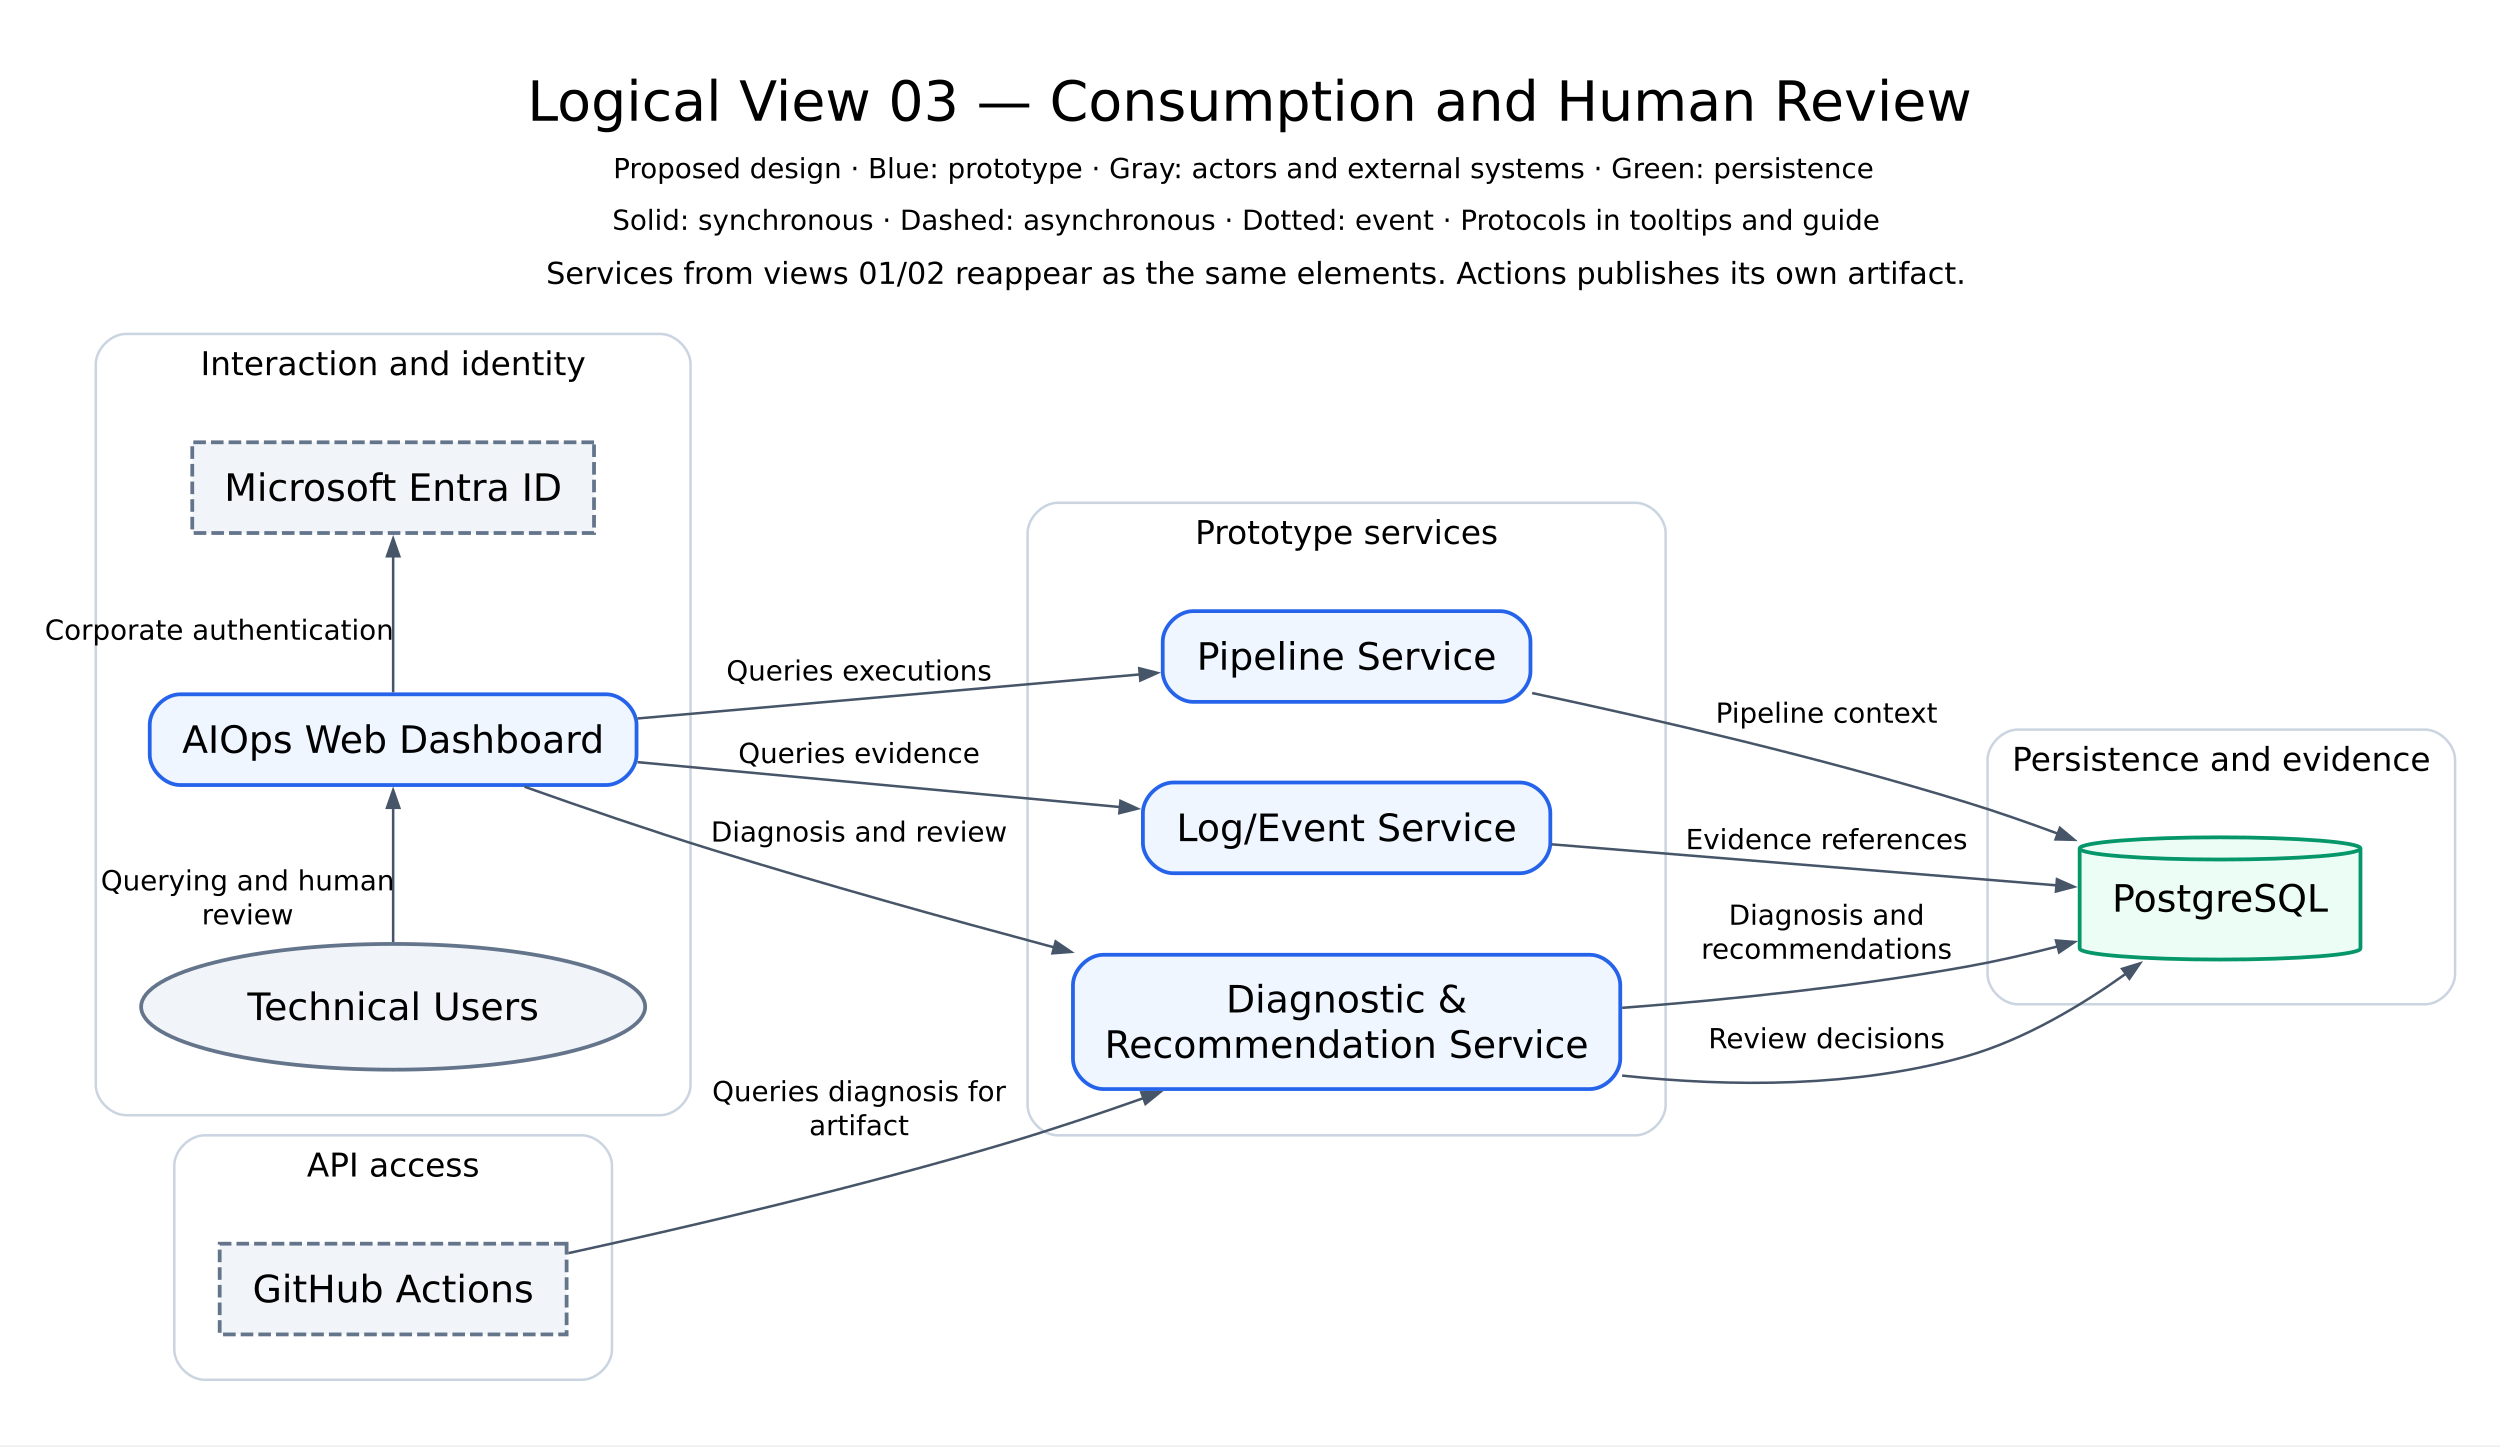
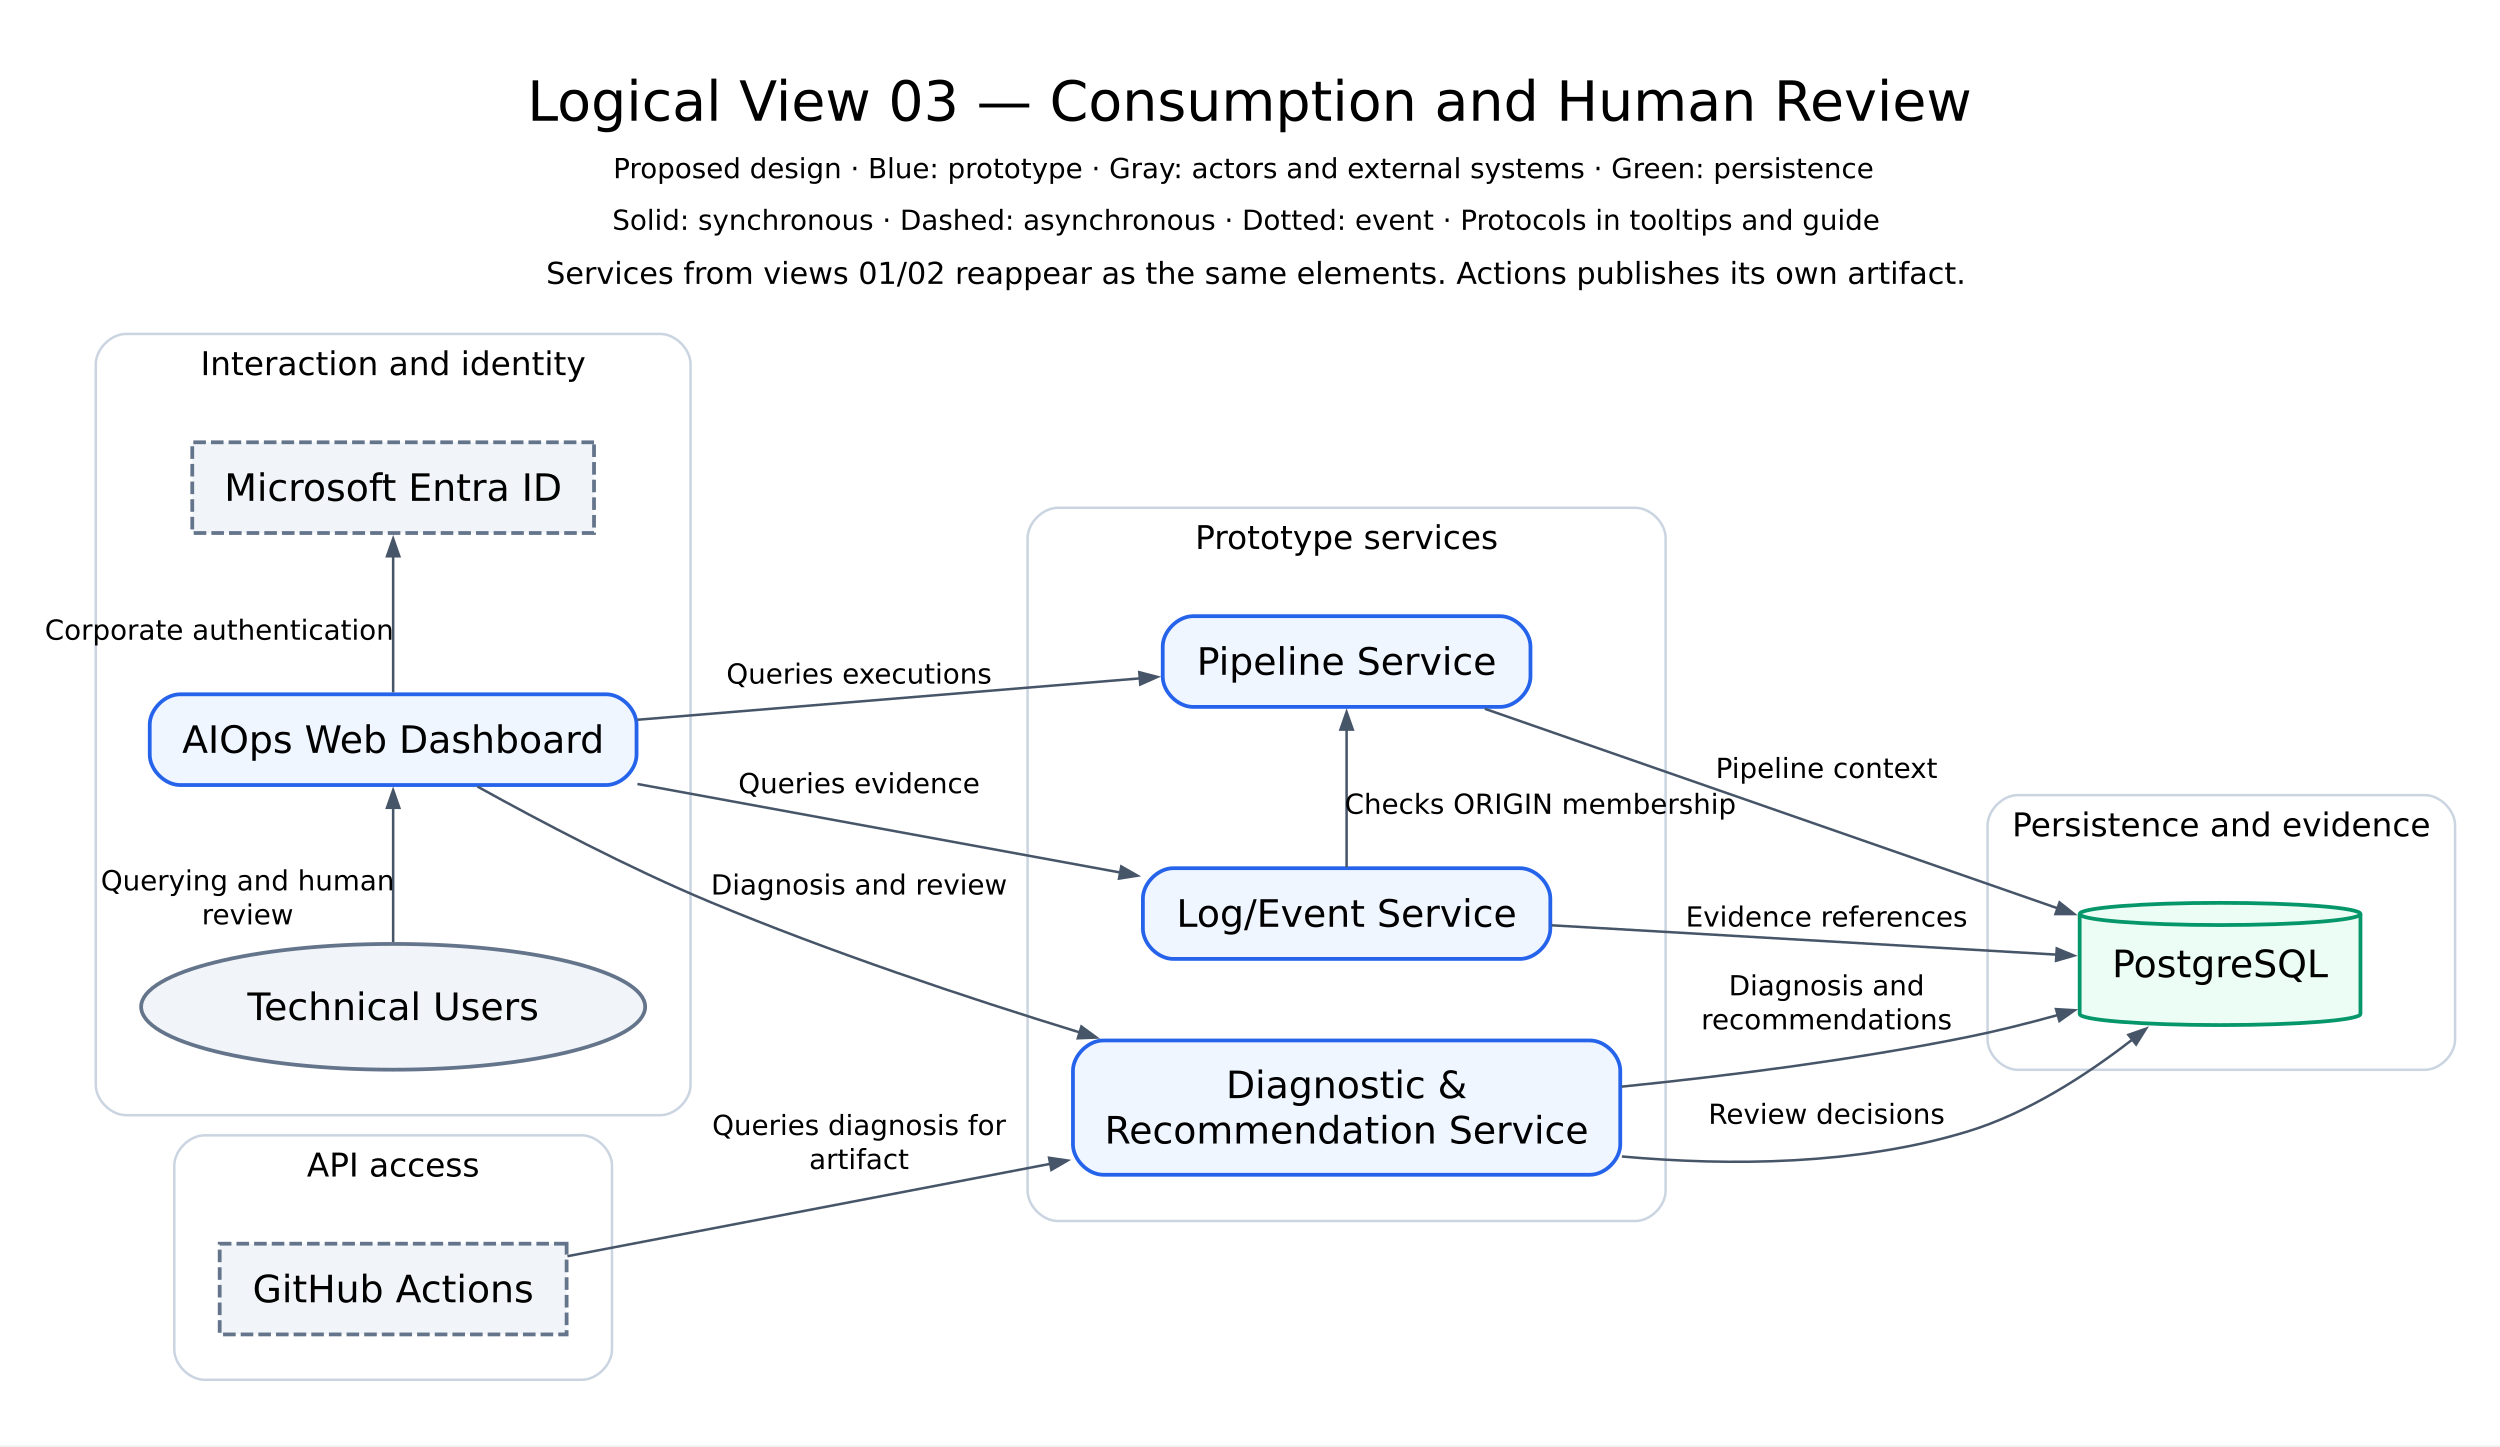
<svg xmlns="http://www.w3.org/2000/svg" xmlns:xlink="http://www.w3.org/1999/xlink" width="992pt" height="574pt" viewBox="0.00 0.00 992.00 574.00">
  <g id="graph0" class="graph" transform="scale(1 1) rotate(0) translate(18 555.5)">
    <polygon fill="white" stroke="none" points="-18,18 -18,-555.5 974.17,-555.5 974.17,18 -18,18" />
    <text xml:space="preserve" text-anchor="start" x="191.21" y="-507.6" font-family="DejaVu Sans" font-size="22.00">Logical View 03 — Consumption and Human Review</text>
    <text xml:space="preserve" text-anchor="start" x="225.33" y="-484.8" font-family="DejaVu Sans" font-size="11.00">Proposed design · Blue: prototype · Gray: actors and external systems · Green: persistence</text>
    <text xml:space="preserve" text-anchor="start" x="224.96" y="-464.3" font-family="DejaVu Sans" font-size="11.00">Solid: synchronous · Dashed: asynchronous · Dotted: event · Protocols in tooltips and guide</text>
    <text xml:space="preserve" text-anchor="start" x="198.71" y="-442.85" font-family="DejaVu Sans" font-size="12.00">Services from views 01/02 reappear as the same elements. Actions publishes its own artifact.</text>
    <g id="clust1" class="cluster">
      <path fill="white" stroke="#cbd5e1" d="M32,-113C32,-113 244,-113 244,-113 250,-113 256,-119 256,-125 256,-125 256,-411 256,-411 256,-417 250,-423 244,-423 244,-423 32,-423 32,-423 26,-423 20,-417 20,-411 20,-411 20,-125 20,-125 20,-119 26,-113 32,-113" />
      <text xml:space="preserve" text-anchor="middle" x="138" y="-406.65" font-family="DejaVu Sans" font-size="13.00">Interaction and identity</text>
    </g>
    <g id="clust2" class="cluster">
      <path fill="white" stroke="#cbd5e1" d="M63.16,-8C63.16,-8 212.84,-8 212.84,-8 218.84,-8 224.84,-14 224.84,-20 224.84,-20 224.84,-93 224.84,-93 224.84,-99 218.84,-105 212.84,-105 212.84,-105 63.16,-105 63.16,-105 57.16,-105 51.16,-99 51.16,-93 51.16,-93 51.16,-20 51.16,-20 51.16,-14 57.16,-8 63.16,-8" />
      <text xml:space="preserve" text-anchor="middle" x="138" y="-88.65" font-family="DejaVu Sans" font-size="13.00">API access</text>
    </g>
    <g id="clust3" class="cluster">
-       <path fill="white" stroke="#cbd5e1" d="M401.75,-105C401.75,-105 630.92,-105 630.92,-105 636.92,-105 642.92,-111 642.92,-117 642.92,-117 642.92,-344 642.92,-344 642.92,-350 636.92,-356 630.92,-356 630.92,-356 401.75,-356 401.75,-356 395.75,-356 389.75,-350 389.75,-344 389.75,-344 389.75,-117 389.75,-117 389.75,-111 395.75,-105 401.75,-105" />
-       <text xml:space="preserve" text-anchor="middle" x="516.33" y="-339.65" font-family="DejaVu Sans" font-size="13.00">Prototype services</text>
+       <path fill="white" stroke="#cbd5e1" d="M401.75,-71C401.75,-71 630.92,-71 630.92,-71 636.92,-71 642.92,-77 642.92,-83 642.92,-83 642.92,-342 642.92,-342 642.92,-348 636.92,-354 630.92,-354 630.92,-354 401.75,-354 401.75,-354 395.75,-354 389.75,-348 389.75,-342 389.75,-342 389.75,-83 389.75,-83 389.75,-77 395.75,-71 401.75,-71" />
+       <text xml:space="preserve" text-anchor="middle" x="516.33" y="-337.65" font-family="DejaVu Sans" font-size="13.00">Prototype services</text>
    </g>
    <g id="clust4" class="cluster">
-       <path fill="white" stroke="#cbd5e1" d="M782.67,-157C782.67,-157 944.17,-157 944.17,-157 950.17,-157 956.17,-163 956.17,-169 956.17,-169 956.17,-254 956.17,-254 956.17,-260 950.17,-266 944.17,-266 944.17,-266 782.67,-266 782.67,-266 776.67,-266 770.67,-260 770.67,-254 770.67,-254 770.67,-169 770.67,-169 770.67,-163 776.67,-157 782.67,-157" />
-       <text xml:space="preserve" text-anchor="middle" x="863.42" y="-249.65" font-family="DejaVu Sans" font-size="13.00">Persistence and evidence</text>
+       <path fill="white" stroke="#cbd5e1" d="M782.67,-131C782.67,-131 944.17,-131 944.17,-131 950.17,-131 956.17,-137 956.17,-143 956.17,-143 956.17,-228 956.17,-228 956.17,-234 950.17,-240 944.17,-240 944.17,-240 782.67,-240 782.67,-240 776.67,-240 770.67,-234 770.67,-228 770.67,-228 770.67,-143 770.67,-143 770.67,-137 776.67,-131 782.67,-131" />
+       <text xml:space="preserve" text-anchor="middle" x="863.42" y="-223.65" font-family="DejaVu Sans" font-size="13.00">Persistence and evidence</text>
    </g>
    <g id="node1" class="node">
      <g id="a_node1">
        <a xlink:title="technical_users | actor | L1 | status: confirmed">
          <ellipse fill="#f1f5f9" stroke="#64748b" stroke-width="1.5" cx="138" cy="-156" rx="100" ry="24.95" />
          <text xml:space="preserve" text-anchor="middle" x="138" y="-150.75" font-family="DejaVu Sans" font-size="15.00">Technical Users</text>
        </a>
      </g>
    </g>
    <g id="node2" class="node">
      <g id="a_node2">
        <a xlink:title="web_dashboard | container | L1 | status: confirmed">
          <path fill="#eff6ff" stroke="#2563eb" stroke-width="1.5" d="M222.58,-280C222.58,-280 53.42,-280 53.42,-280 47.42,-280 41.42,-274 41.42,-268 41.42,-268 41.42,-256 41.42,-256 41.42,-250 47.42,-244 53.42,-244 53.42,-244 222.58,-244 222.58,-244 228.58,-244 234.58,-250 234.58,-256 234.58,-256 234.58,-268 234.58,-268 234.58,-274 228.58,-280 222.58,-280" />
          <text xml:space="preserve" text-anchor="middle" x="138" y="-256.75" font-family="DejaVu Sans" font-size="15.00">AIOps Web Dashboard</text>
        </a>
      </g>
    </g>
    <g id="rel_technical_users_dashboard" class="edge">
      <g id="a_rel_technical_users_dashboard">
        <a xlink:title="Queries results and records human review (HTTPS)">
          <path fill="none" stroke="#475569" d="M138,-181.67C138,-199.54 138,-217.41 138,-235.28" />
          <polygon fill="#475569" stroke="#475569" points="135.55,-234.97 138,-241.97 140.45,-234.97 135.55,-234.97" />
        </a>
      </g>
      <text xml:space="preserve" text-anchor="middle" x="80.25" y="-202.21" font-family="DejaVu Sans" font-size="11.00">Querying and human</text>
      <text xml:space="preserve" text-anchor="middle" x="80.25" y="-188.71" font-family="DejaVu Sans" font-size="11.00">review</text>
    </g>
    <g id="node3" class="node">
      <g id="a_node3">
        <a xlink:title="entra_id | external_system | L2 | status: confirmed">
          <polygon fill="#f1f5f9" stroke="#64748b" stroke-width="1.5" stroke-dasharray="5,2" points="217.71,-380 58.29,-380 58.29,-344 217.71,-344 217.71,-380" />
          <text xml:space="preserve" text-anchor="middle" x="138" y="-356.75" font-family="DejaVu Sans" font-size="15.00">Microsoft Entra ID</text>
        </a>
      </g>
    </g>
    <g id="rel_dashboard_entra" class="edge">
      <g id="a_rel_dashboard_entra">
        <a xlink:title="Authenticates corporate users (OIDC/OAuth2/HTTPS)">
          <path fill="none" stroke="#475569" d="M138,-280.75C138,-298.82 138,-316.9 138,-334.97" />
          <polygon fill="#475569" stroke="#475569" points="135.55,-334.76 138,-341.76 140.45,-334.76 135.55,-334.76" />
        </a>
      </g>
      <text xml:space="preserve" text-anchor="middle" x="69" y="-301.65" font-family="DejaVu Sans" font-size="11.00">Corporate authentication</text>
    </g>
    <g id="node5" class="node">
      <g id="a_node5">
        <a xlink:title="pipeline_service | container | L5 | status: confirmed">
-           <path fill="#eff6ff" stroke="#2563eb" stroke-width="1.5" d="M577.29,-313C577.29,-313 455.37,-313 455.37,-313 449.37,-313 443.37,-307 443.37,-301 443.37,-301 443.37,-289 443.37,-289 443.37,-283 449.37,-277 455.37,-277 455.37,-277 577.29,-277 577.29,-277 583.29,-277 589.29,-283 589.29,-289 589.29,-289 589.29,-301 589.29,-301 589.29,-307 583.29,-313 577.29,-313" />
-           <text xml:space="preserve" text-anchor="middle" x="516.33" y="-289.75" font-family="DejaVu Sans" font-size="15.00">Pipeline Service</text>
+           <path fill="#eff6ff" stroke="#2563eb" stroke-width="1.5" d="M577.29,-311C577.29,-311 455.37,-311 455.37,-311 449.37,-311 443.37,-305 443.37,-299 443.37,-299 443.37,-287 443.37,-287 443.37,-281 449.37,-275 455.37,-275 455.37,-275 577.29,-275 577.29,-275 583.29,-275 589.29,-281 589.29,-287 589.29,-287 589.29,-299 589.29,-299 589.29,-305 583.29,-311 577.29,-311" />
+           <text xml:space="preserve" text-anchor="middle" x="516.33" y="-287.75" font-family="DejaVu Sans" font-size="15.00">Pipeline Service</text>
        </a>
      </g>
    </g>
    <g id="rel_dashboard_pipeline_service" class="edge">
      <g id="a_rel_dashboard_pipeline_service">
        <a xlink:title="Routes pipeline and execution queries (REST/HTTPS)">
-           <path fill="none" stroke="#475569" d="M234.94,-270.41C296.58,-275.82 375.78,-282.76 434.27,-287.89" />
-           <polygon fill="#475569" stroke="#475569" points="434.05,-290.33 441.24,-288.5 434.48,-285.45 434.05,-290.33" />
+           <path fill="none" stroke="#475569" d="M234.94,-269.9C296.58,-274.98 375.78,-281.5 434.27,-286.32" />
+           <polygon fill="#475569" stroke="#475569" points="434.06,-288.76 441.24,-286.9 434.46,-283.88 434.06,-288.76" />
        </a>
      </g>
-       <text xml:space="preserve" text-anchor="middle" x="322.87" y="-285.48" font-family="DejaVu Sans" font-size="11.00">Queries executions</text>
+       <text xml:space="preserve" text-anchor="middle" x="322.87" y="-284.24" font-family="DejaVu Sans" font-size="11.00">Queries executions</text>
    </g>
    <g id="node6" class="node">
      <g id="a_node6">
        <a xlink:title="log_event_service | container | L5 | status: confirmed">
-           <path fill="#eff6ff" stroke="#2563eb" stroke-width="1.5" d="M585.17,-245C585.17,-245 447.5,-245 447.5,-245 441.5,-245 435.5,-239 435.5,-233 435.5,-233 435.5,-221 435.5,-221 435.5,-215 441.5,-209 447.5,-209 447.5,-209 585.17,-209 585.17,-209 591.17,-209 597.17,-215 597.17,-221 597.17,-221 597.17,-233 597.17,-233 597.17,-239 591.17,-245 585.17,-245" />
-           <text xml:space="preserve" text-anchor="middle" x="516.33" y="-221.75" font-family="DejaVu Sans" font-size="15.00">Log/Event Service</text>
+           <path fill="#eff6ff" stroke="#2563eb" stroke-width="1.5" d="M585.17,-211C585.17,-211 447.5,-211 447.5,-211 441.5,-211 435.5,-205 435.5,-199 435.5,-199 435.5,-187 435.5,-187 435.5,-181 441.5,-175 447.5,-175 447.5,-175 585.17,-175 585.17,-175 591.17,-175 597.17,-181 597.17,-187 597.17,-187 597.17,-199 597.17,-199 597.17,-205 591.17,-211 585.17,-211" />
+           <text xml:space="preserve" text-anchor="middle" x="516.33" y="-187.75" font-family="DejaVu Sans" font-size="15.00">Log/Event Service</text>
        </a>
      </g>
    </g>
    <g id="rel_dashboard_log_event_service" class="edge">
      <g id="a_rel_dashboard_log_event_service">
        <a xlink:title="Routes log, event and evidence queries (REST/HTTPS)">
-           <path fill="none" stroke="#475569" d="M234.94,-253.08C293.89,-247.6 368.88,-240.62 426.47,-235.26" />
-           <polygon fill="#475569" stroke="#475569" points="426.59,-237.71 433.33,-234.63 426.14,-232.84 426.59,-237.71" />
+           <path fill="none" stroke="#475569" d="M234.94,-244.41C293.89,-233.6 368.88,-219.85 426.47,-209.29" />
+           <polygon fill="#475569" stroke="#475569" points="426.91,-211.7 433.35,-208.03 426.02,-206.88 426.91,-211.7" />
        </a>
      </g>
-       <text xml:space="preserve" text-anchor="middle" x="322.87" y="-252.73" font-family="DejaVu Sans" font-size="11.00">Queries evidence</text>
+       <text xml:space="preserve" text-anchor="middle" x="322.87" y="-240.76" font-family="DejaVu Sans" font-size="11.00">Queries evidence</text>
    </g>
    <g id="node7" class="node">
      <g id="a_node7">
        <a xlink:title="recommendation_service | container | L6 | status: confirmed | Grouped components: Human Review &amp; Diagnostic Governance, Diagnostic API, Diagnostic Orchestrator, Diagnostic Output Composer">
-           <path fill="#eff6ff" stroke="#2563eb" stroke-width="1.5" d="M612.92,-176.64C612.92,-176.64 419.75,-176.64 419.75,-176.64 413.75,-176.64 407.75,-170.64 407.75,-164.64 407.75,-164.64 407.75,-135.36 407.75,-135.36 407.75,-129.36 413.75,-123.36 419.75,-123.36 419.75,-123.36 612.92,-123.36 612.92,-123.36 618.92,-123.36 624.92,-129.36 624.92,-135.36 624.92,-135.36 624.92,-164.64 624.92,-164.64 624.92,-170.64 618.92,-176.64 612.92,-176.64" />
-           <text xml:space="preserve" text-anchor="middle" x="516.33" y="-153.75" font-family="DejaVu Sans" font-size="15.00">Diagnostic &amp;</text>
-           <text xml:space="preserve" text-anchor="middle" x="516.33" y="-135.75" font-family="DejaVu Sans" font-size="15.00">Recommendation Service</text>
+           <path fill="#eff6ff" stroke="#2563eb" stroke-width="1.5" d="M612.92,-142.64C612.92,-142.64 419.75,-142.64 419.75,-142.64 413.75,-142.64 407.75,-136.64 407.75,-130.64 407.75,-130.64 407.75,-101.36 407.75,-101.36 407.75,-95.36 413.75,-89.36 419.75,-89.36 419.75,-89.36 612.92,-89.36 612.92,-89.36 618.92,-89.36 624.92,-95.36 624.92,-101.36 624.92,-101.36 624.92,-130.64 624.92,-130.64 624.92,-136.64 618.92,-142.64 612.92,-142.64" />
+           <text xml:space="preserve" text-anchor="middle" x="516.33" y="-119.75" font-family="DejaVu Sans" font-size="15.00">Diagnostic &amp;</text>
+           <text xml:space="preserve" text-anchor="middle" x="516.33" y="-101.75" font-family="DejaVu Sans" font-size="15.00">Recommendation Service</text>
        </a>
      </g>
    </g>
    <g id="rel_dashboard_recommendation_service" class="edge">
      <g id="a_rel_dashboard_recommendation_service">
        <a xlink:title="Routes diagnosis and review queries and operations (REST/HTTPS)">
-           <path fill="none" stroke="#475569" d="M190.13,-243.32C212.66,-235.31 239.53,-226.08 264,-218.5 308.24,-204.79 357.3,-191.09 400.24,-179.58" />
-           <polygon fill="#475569" stroke="#475569" points="400.88,-181.95 407.01,-177.78 399.61,-177.22 400.88,-181.95" />
+           <path fill="none" stroke="#475569" d="M171.46,-243.39C196.29,-229.62 231.65,-210.98 264,-197.5 311.13,-177.85 364.79,-159.88 410.4,-145.84" />
+           <polygon fill="#475569" stroke="#475569" points="411.1,-148.19 417.08,-143.8 409.67,-143.51 411.1,-148.19" />
        </a>
      </g>
-       <text xml:space="preserve" text-anchor="middle" x="322.87" y="-221.55" font-family="DejaVu Sans" font-size="11.00">Diagnosis and review</text>
+       <text xml:space="preserve" text-anchor="middle" x="322.87" y="-200.55" font-family="DejaVu Sans" font-size="11.00">Diagnosis and review</text>
    </g>
    <g id="node4" class="node">
      <g id="a_node4">
        <a xlink:title="github_actions | external_system | L8 | status: confirmed">
          <polygon fill="#f1f5f9" stroke="#64748b" stroke-width="1.5" stroke-dasharray="5,2" points="206.83,-62 69.17,-62 69.17,-26 206.83,-26 206.83,-62" />
          <text xml:space="preserve" text-anchor="middle" x="138" y="-38.75" font-family="DejaVu Sans" font-size="15.00">GitHub Actions</text>
        </a>
      </g>
    </g>
    <g id="rel_github_actions_diagnostic" class="edge">
      <g id="a_rel_github_actions_diagnostic">
        <a xlink:title="Queries diagnostic_output to publish the workflow artifact (REST/HTTPS)">
-           <path fill="none" stroke="#475569" d="M207.55,-58.26C256.47,-68.95 323.62,-84.67 381.75,-102 399.52,-107.3 418.39,-113.63 436.17,-119.93" />
-           <polygon fill="#475569" stroke="#475569" points="434.87,-122.07 442.29,-122.11 436.52,-117.45 434.87,-122.07" />
+           <path fill="none" stroke="#475569" d="M207.15,-57.04C260.57,-67.26 336.15,-81.72 399.08,-93.76" />
+           <polygon fill="#475569" stroke="#475569" points="398.27,-96.1 405.6,-95.01 399.19,-91.28 398.27,-96.1" />
        </a>
      </g>
-       <text xml:space="preserve" text-anchor="middle" x="322.87" y="-118.55" font-family="DejaVu Sans" font-size="11.00">Queries diagnosis for</text>
-       <text xml:space="preserve" text-anchor="middle" x="322.87" y="-105.05" font-family="DejaVu Sans" font-size="11.00">artifact</text>
+       <text xml:space="preserve" text-anchor="middle" x="322.87" y="-105.12" font-family="DejaVu Sans" font-size="11.00">Queries diagnosis for</text>
+       <text xml:space="preserve" text-anchor="middle" x="322.87" y="-91.62" font-family="DejaVu Sans" font-size="11.00">artifact</text>
    </g>
    <g id="node8" class="node">
      <g id="a_node8">
        <a xlink:title="postgresql_operational_store | datastore | L7 | status: confirmed">
-           <path fill="#ecfdf5" stroke="#059669" stroke-width="1.5" d="M918.63,-218.84C918.63,-221.28 893.66,-223.25 862.92,-223.25 832.18,-223.25 807.21,-221.28 807.21,-218.84 807.21,-218.84 807.21,-179.16 807.21,-179.16 807.21,-176.72 832.18,-174.75 862.92,-174.75 893.66,-174.75 918.63,-176.72 918.63,-179.16 918.63,-179.16 918.63,-218.84 918.63,-218.84" />
-           <path fill="none" stroke="#059669" stroke-width="1.5" d="M918.63,-218.84C918.63,-216.41 893.66,-214.44 862.92,-214.44 832.18,-214.44 807.21,-216.41 807.21,-218.84" />
-           <text xml:space="preserve" text-anchor="middle" x="862.92" y="-193.75" font-family="DejaVu Sans" font-size="15.00">PostgreSQL</text>
+           <path fill="#ecfdf5" stroke="#059669" stroke-width="1.5" d="M918.63,-192.84C918.63,-195.28 893.66,-197.25 862.92,-197.25 832.18,-197.25 807.21,-195.28 807.21,-192.84 807.21,-192.84 807.21,-153.16 807.21,-153.16 807.21,-150.72 832.18,-148.75 862.92,-148.75 893.66,-148.75 918.63,-150.72 918.63,-153.16 918.63,-153.16 918.63,-192.84 918.63,-192.84" />
+           <path fill="none" stroke="#059669" stroke-width="1.5" d="M918.63,-192.84C918.63,-190.41 893.66,-188.44 862.92,-188.44 832.18,-188.44 807.21,-190.41 807.21,-192.84" />
+           <text xml:space="preserve" text-anchor="middle" x="862.92" y="-167.75" font-family="DejaVu Sans" font-size="15.00">PostgreSQL</text>
        </a>
      </g>
    </g>
    <g id="rel_pipeline_service_postgresql" class="edge">
      <g id="a_rel_pipeline_service_postgresql">
        <a xlink:title="Persists pipelines, stages, states and execution metadata (PostgreSQL)">
-           <path fill="none" stroke="#475569" d="M589.94,-280.5C639.13,-270.03 705.37,-254.66 762.67,-237 774.46,-233.37 786.86,-229.04 798.75,-224.63" />
-           <polygon fill="#475569" stroke="#475569" points="799.37,-227.01 805.06,-222.26 797.64,-222.43 799.37,-227.01" />
+           <path fill="none" stroke="#475569" d="M571.18,-274.25C632.75,-252.81 733.43,-217.74 798.68,-195.02" />
+           <polygon fill="#475569" stroke="#475569" points="799.23,-197.43 805.03,-192.81 797.61,-192.8 799.23,-197.43" />
        </a>
      </g>
-       <text xml:space="preserve" text-anchor="middle" x="706.79" y="-268.71" font-family="DejaVu Sans" font-size="11.00">Pipeline context</text>
+       <text xml:space="preserve" text-anchor="middle" x="706.79" y="-246.8" font-family="DejaVu Sans" font-size="11.00">Pipeline context</text>
+     </g>
+     <g id="rel_log_event_pipeline_operational_evidence" class="edge">
+       <g id="a_rel_log_event_pipeline_operational_evidence">
+         <a xlink:title="Checks committed operational membership before evidence registration (REST/HTTPS)">
+           <path fill="none" stroke="#475569" d="M516.33,-211.36C516.33,-229.61 516.33,-247.86 516.33,-266.12" />
+           <polygon fill="#475569" stroke="#475569" points="513.88,-265.99 516.33,-272.99 518.78,-265.99 513.88,-265.99" />
+         </a>
+       </g>
+       <text xml:space="preserve" text-anchor="middle" x="593.21" y="-232.57" font-family="DejaVu Sans" font-size="11.00">Checks ORIGIN membership</text>
    </g>
    <g id="rel_log_event_service_postgresql" class="edge">
      <g id="a_rel_log_event_service_postgresql">
        <a xlink:title="Persists and queries normalized evidence metadata and references (PostgreSQL)">
-           <path fill="none" stroke="#475569" d="M597.69,-220.47C658.82,-215.5 741.79,-208.76 798.34,-204.17" />
-           <polygon fill="#475569" stroke="#475569" points="798.19,-206.64 804.97,-203.63 797.8,-201.75 798.19,-206.64" />
+           <path fill="none" stroke="#475569" d="M597.69,-188.34C658.69,-184.8 741.45,-179.99 797.99,-176.71" />
+           <polygon fill="#475569" stroke="#475569" points="798.12,-179.16 804.97,-176.31 797.84,-174.27 798.12,-179.16" />
        </a>
      </g>
-       <text xml:space="preserve" text-anchor="middle" x="706.79" y="-218.56" font-family="DejaVu Sans" font-size="11.00">Evidence references</text>
+       <text xml:space="preserve" text-anchor="middle" x="706.79" y="-187.84" font-family="DejaVu Sans" font-size="11.00">Evidence references</text>
    </g>
    <g id="rel_recommendation_service_postgresql" class="edge">
      <g id="a_rel_recommendation_service_postgresql">
        <a xlink:title="Persists diagnosis, recommendations and evidence links (PostgreSQL)">
-           <path fill="none" stroke="#475569" d="M625.67,-155.59C668.56,-158.87 718.16,-164.01 762.67,-172 774.38,-174.1 786.72,-176.94 798.56,-179.98" />
-           <polygon fill="#475569" stroke="#475569" points="797.81,-182.32 805.21,-181.73 799.06,-177.58 797.81,-182.32" />
+           <path fill="none" stroke="#475569" d="M625.44,-124.32C668.41,-128.67 718.12,-135.02 762.67,-144 774.39,-146.36 786.74,-149.46 798.58,-152.75" />
+           <polygon fill="#475569" stroke="#475569" points="797.83,-155.08 805.24,-154.64 799.17,-150.37 797.83,-155.08" />
        </a>
      </g>
-       <text xml:space="preserve" text-anchor="middle" x="706.79" y="-188.55" font-family="DejaVu Sans" font-size="11.00">Diagnosis and</text>
-       <text xml:space="preserve" text-anchor="middle" x="706.79" y="-175.05" font-family="DejaVu Sans" font-size="11.00">recommendations</text>
+       <text xml:space="preserve" text-anchor="middle" x="706.79" y="-160.55" font-family="DejaVu Sans" font-size="11.00">Diagnosis and</text>
+       <text xml:space="preserve" text-anchor="middle" x="706.79" y="-147.05" font-family="DejaVu Sans" font-size="11.00">recommendations</text>
    </g>
    <g id="rel_human_review_postgresql" class="edge">
      <g id="a_rel_human_review_postgresql">
        <a xlink:title="Persists human review decisions and traceability (PostgreSQL)">
-           <path fill="none" stroke="#475569" d="M625.66,-128.71C669,-124.12 718.92,-123.87 762.67,-136.5 785.29,-143.03 807.73,-156.42 825.54,-169.13" />
-           <polygon fill="#475569" stroke="#475569" points="824.05,-171.08 831.15,-173.24 826.95,-167.13 824.05,-171.08" />
+           <path fill="none" stroke="#475569" d="M625.57,-96.61C669.01,-92.72 719.03,-93.23 762.67,-106.5 786.71,-113.81 810.21,-129.09 828.32,-143.16" />
+           <polygon fill="#475569" stroke="#475569" points="826.55,-144.88 833.55,-147.33 829.6,-141.05 826.55,-144.88" />
        </a>
      </g>
-       <text xml:space="preserve" text-anchor="middle" x="706.79" y="-139.55" font-family="DejaVu Sans" font-size="11.00">Review decisions</text>
+       <text xml:space="preserve" text-anchor="middle" x="706.79" y="-109.55" font-family="DejaVu Sans" font-size="11.00">Review decisions</text>
    </g>
  </g>
</svg>
